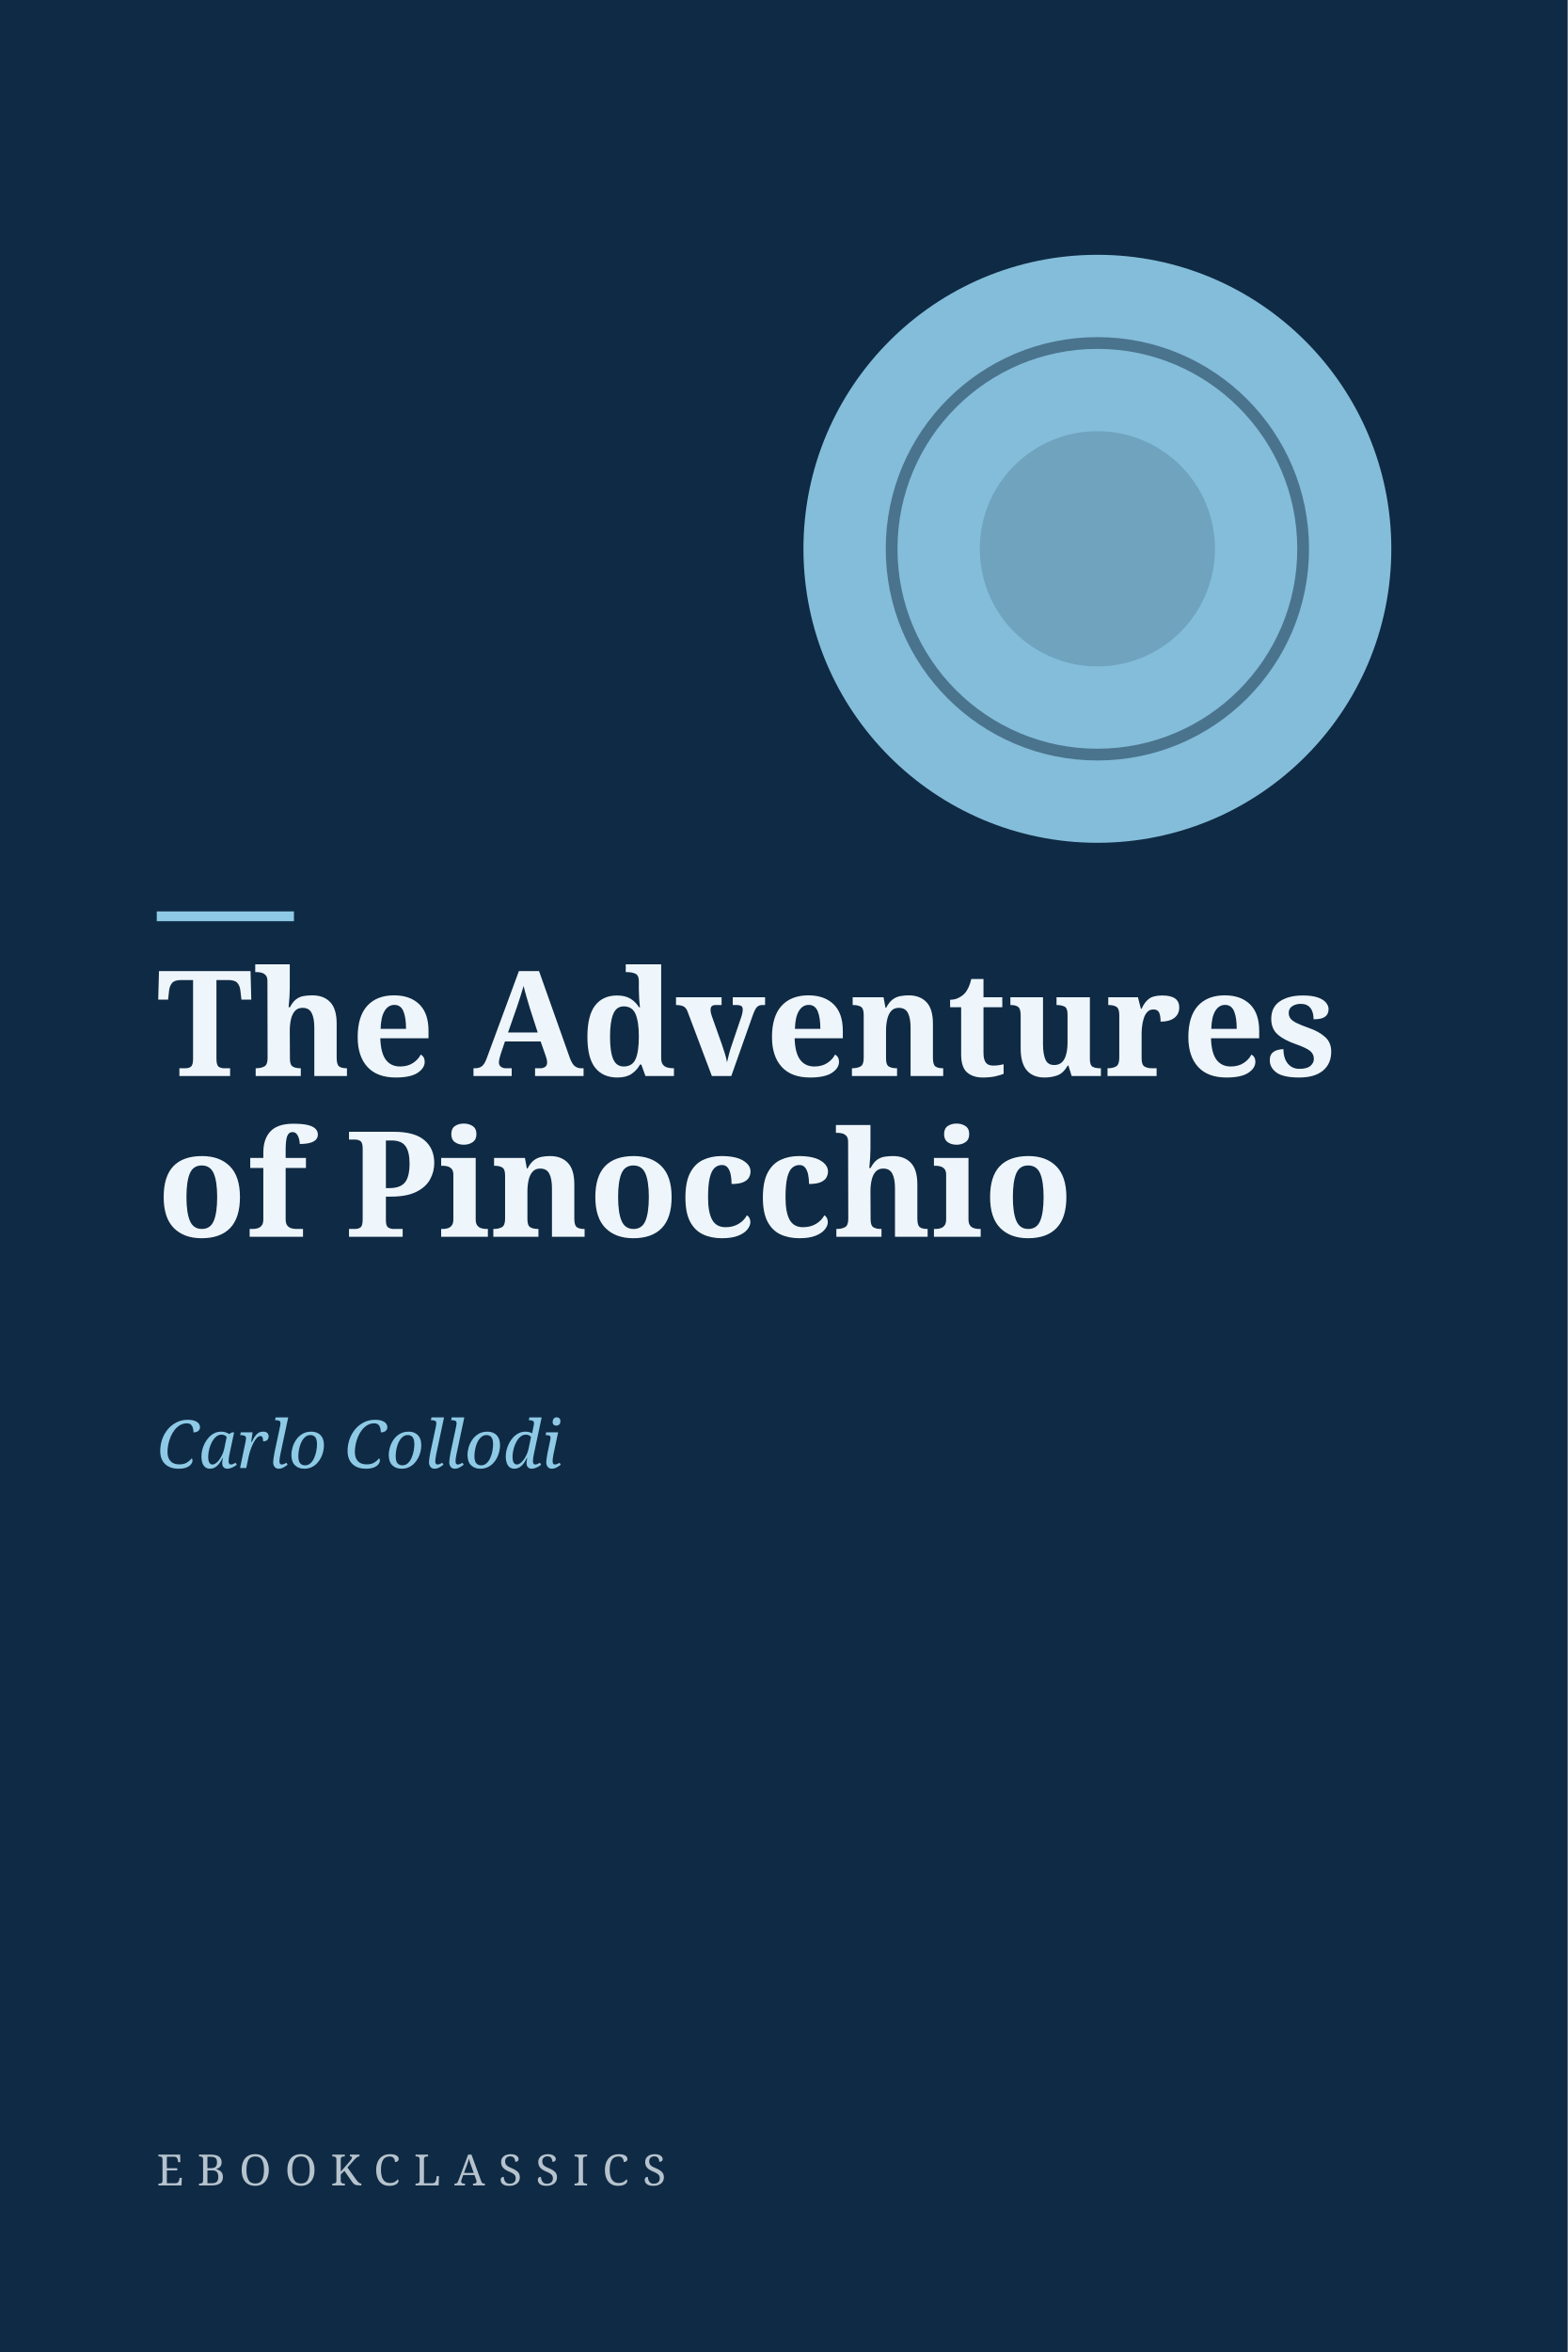
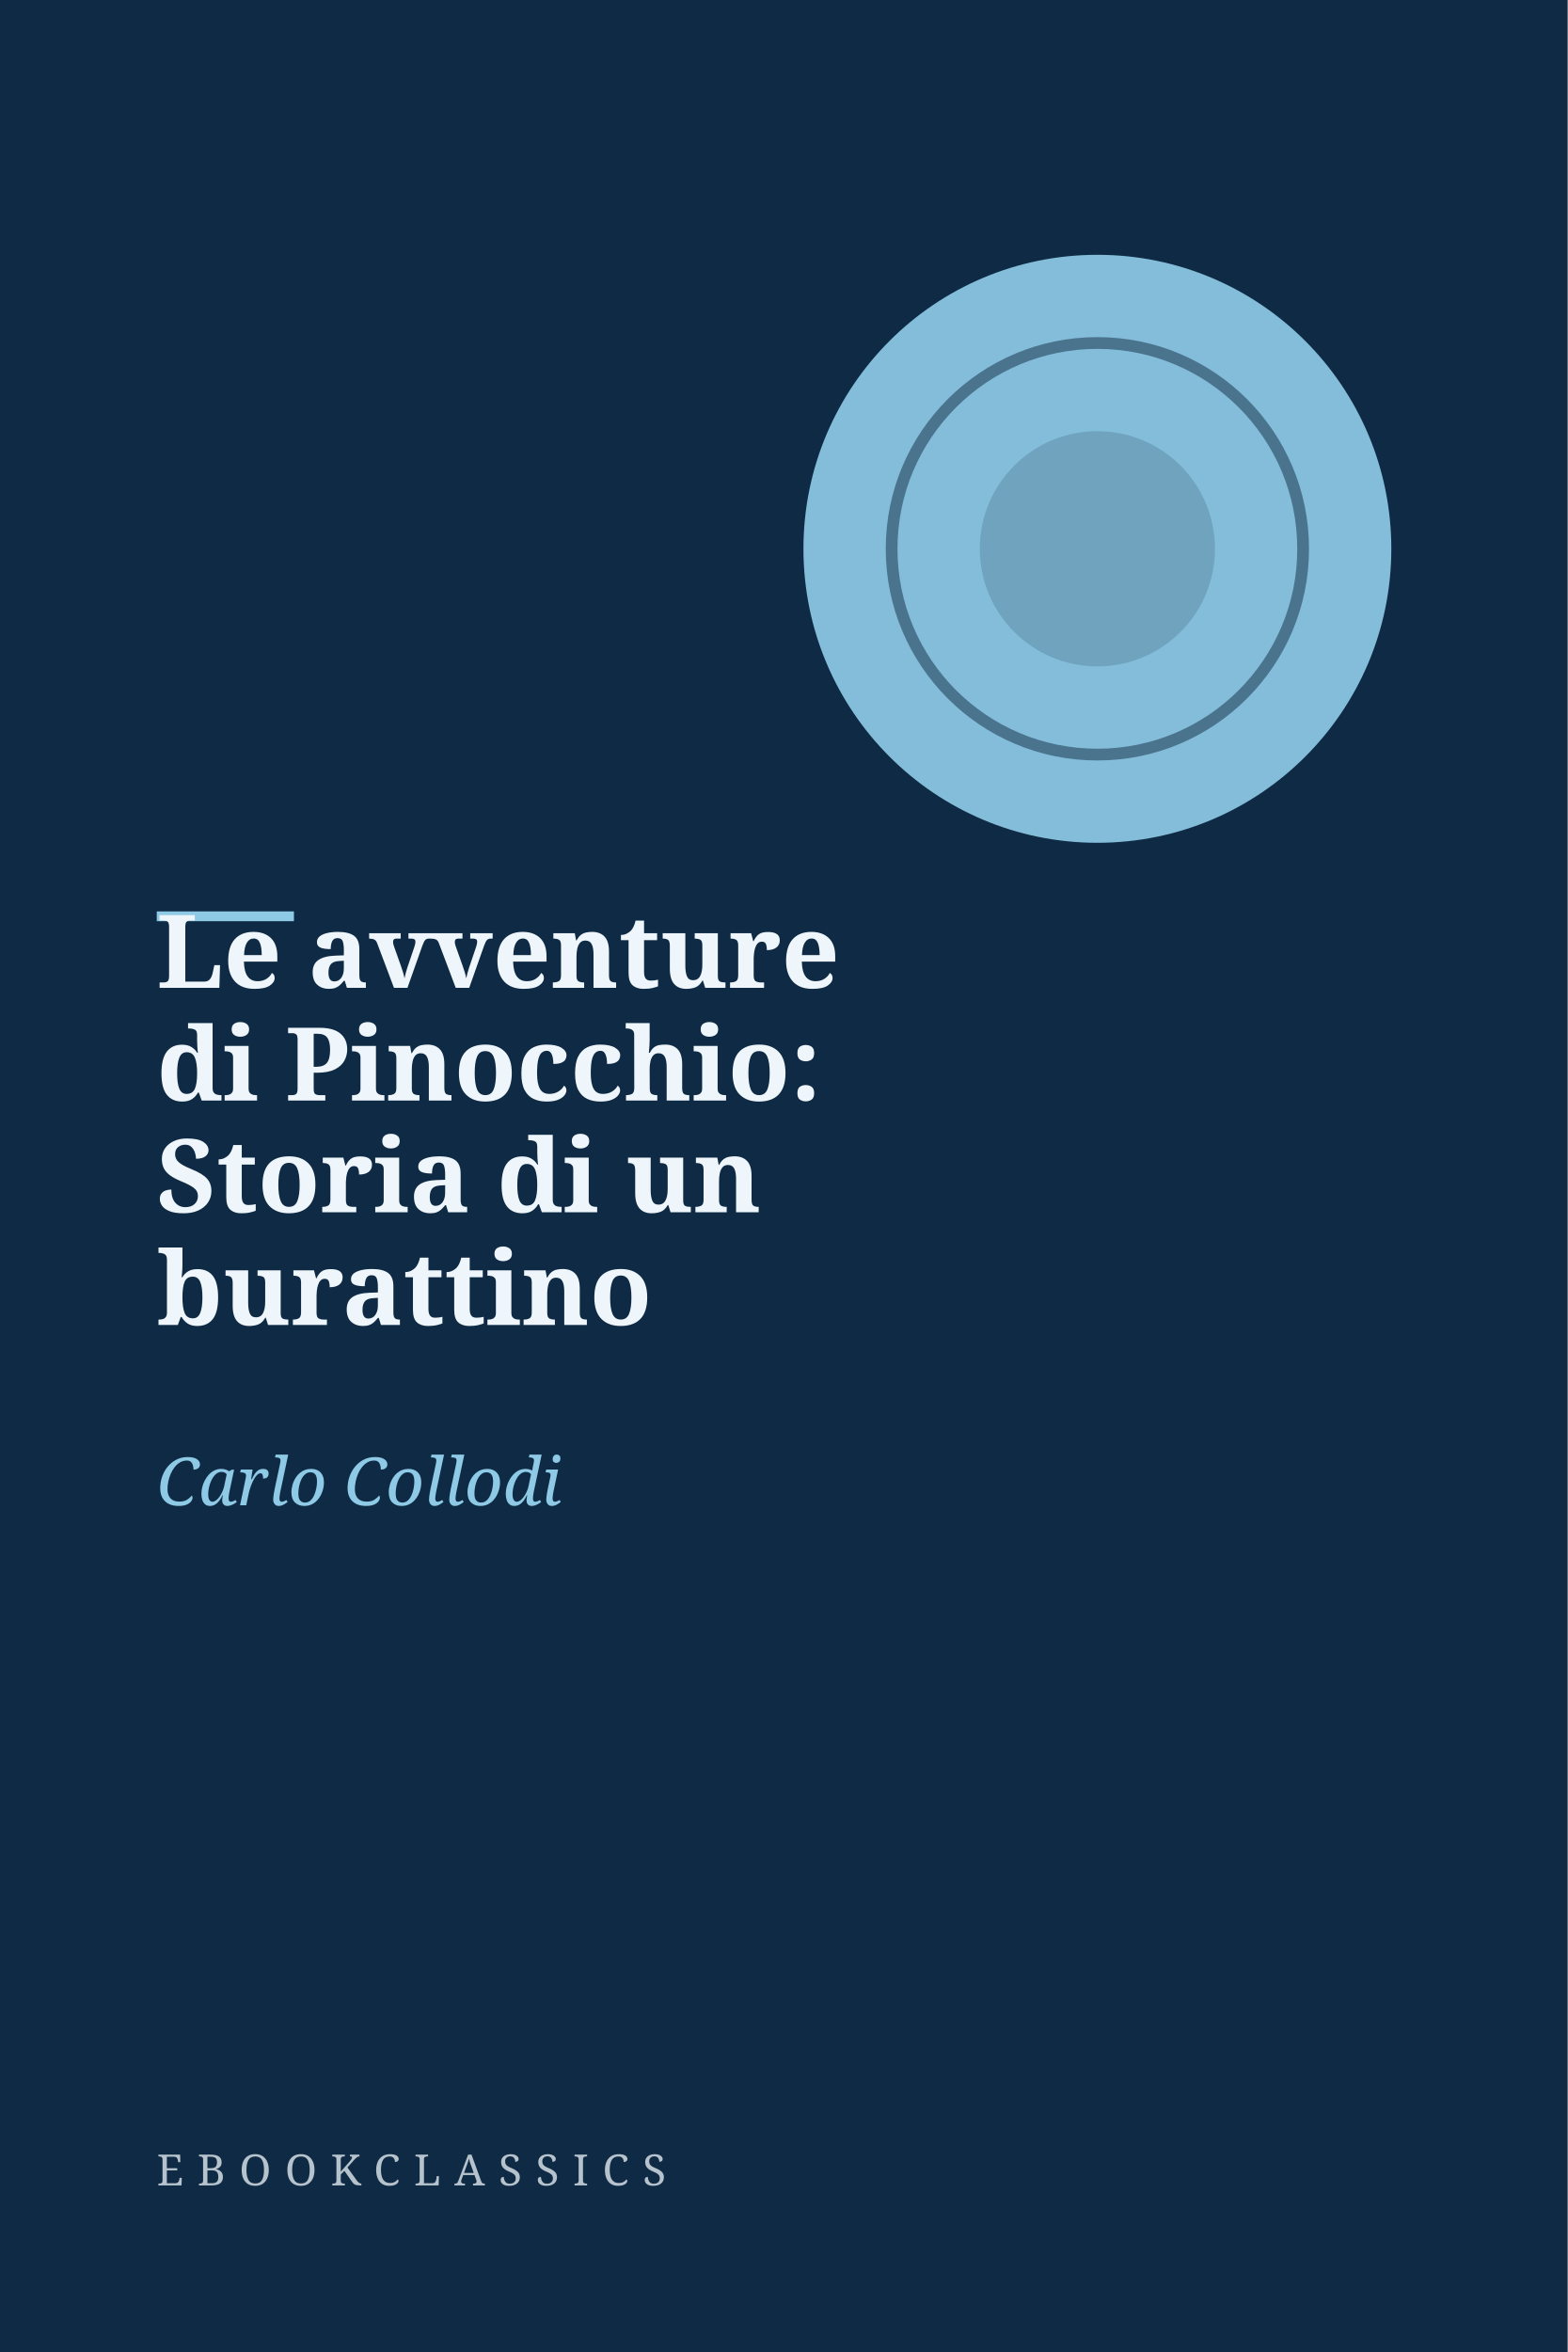
<svg xmlns="http://www.w3.org/2000/svg" width="1600" height="2400" viewBox="0 0 1600 2400">
  <rect width="1600" height="2400" fill="#0f2a44" />
  <circle cx="1120" cy="560" r="300" fill="#8ecae6" opacity=".92" />
  <circle cx="1120" cy="560" r="210" fill="none" stroke="#0f2a44" stroke-width="12" opacity=".5" />
  <circle cx="1120" cy="560" r="120" fill="#0f2a44" opacity=".18" />
  <rect x="160" y="930" width="140" height="10" fill="#8ecae6" />
-   <text x="160" y="1098" font-size="150" font-weight="600" font-family="Libertinus Serif, Georgia, serif" fill="#eef6fb">The Adventures</text>
-   <text x="160" y="1262" font-size="150" font-weight="600" font-family="Libertinus Serif, Georgia, serif" fill="#eef6fb">of Pinocchio</text>
-   <text x="160" y="1498" font-size="68" font-style="italic" font-family="Libertinus Serif, Georgia, serif" fill="#8ecae6">Carlo Collodi</text>
+   <text x="160" y="1008" font-size="104" font-weight="600" font-family="Libertinus Serif, Georgia, serif" fill="#eef6fb">Le avventure</text>
+   <text x="160" y="1123" font-size="104" font-weight="600" font-family="Libertinus Serif, Georgia, serif" fill="#eef6fb">di Pinocchio:</text>
+   <text x="160" y="1237" font-size="104" font-weight="600" font-family="Libertinus Serif, Georgia, serif" fill="#eef6fb">Storia di un</text>
+   <text x="160" y="1352" font-size="104" font-weight="600" font-family="Libertinus Serif, Georgia, serif" fill="#eef6fb">burattino</text>
+   <text x="160" y="1536" font-size="68" font-style="italic" font-family="Libertinus Serif, Georgia, serif" fill="#8ecae6">Carlo Collodi</text>
  <text x="160" y="2230" font-size="44" letter-spacing="14" font-family="Libertinus Serif, Georgia, serif" fill="#eef6fb" opacity=".75">EBOOKCLASSICS</text>
</svg>
